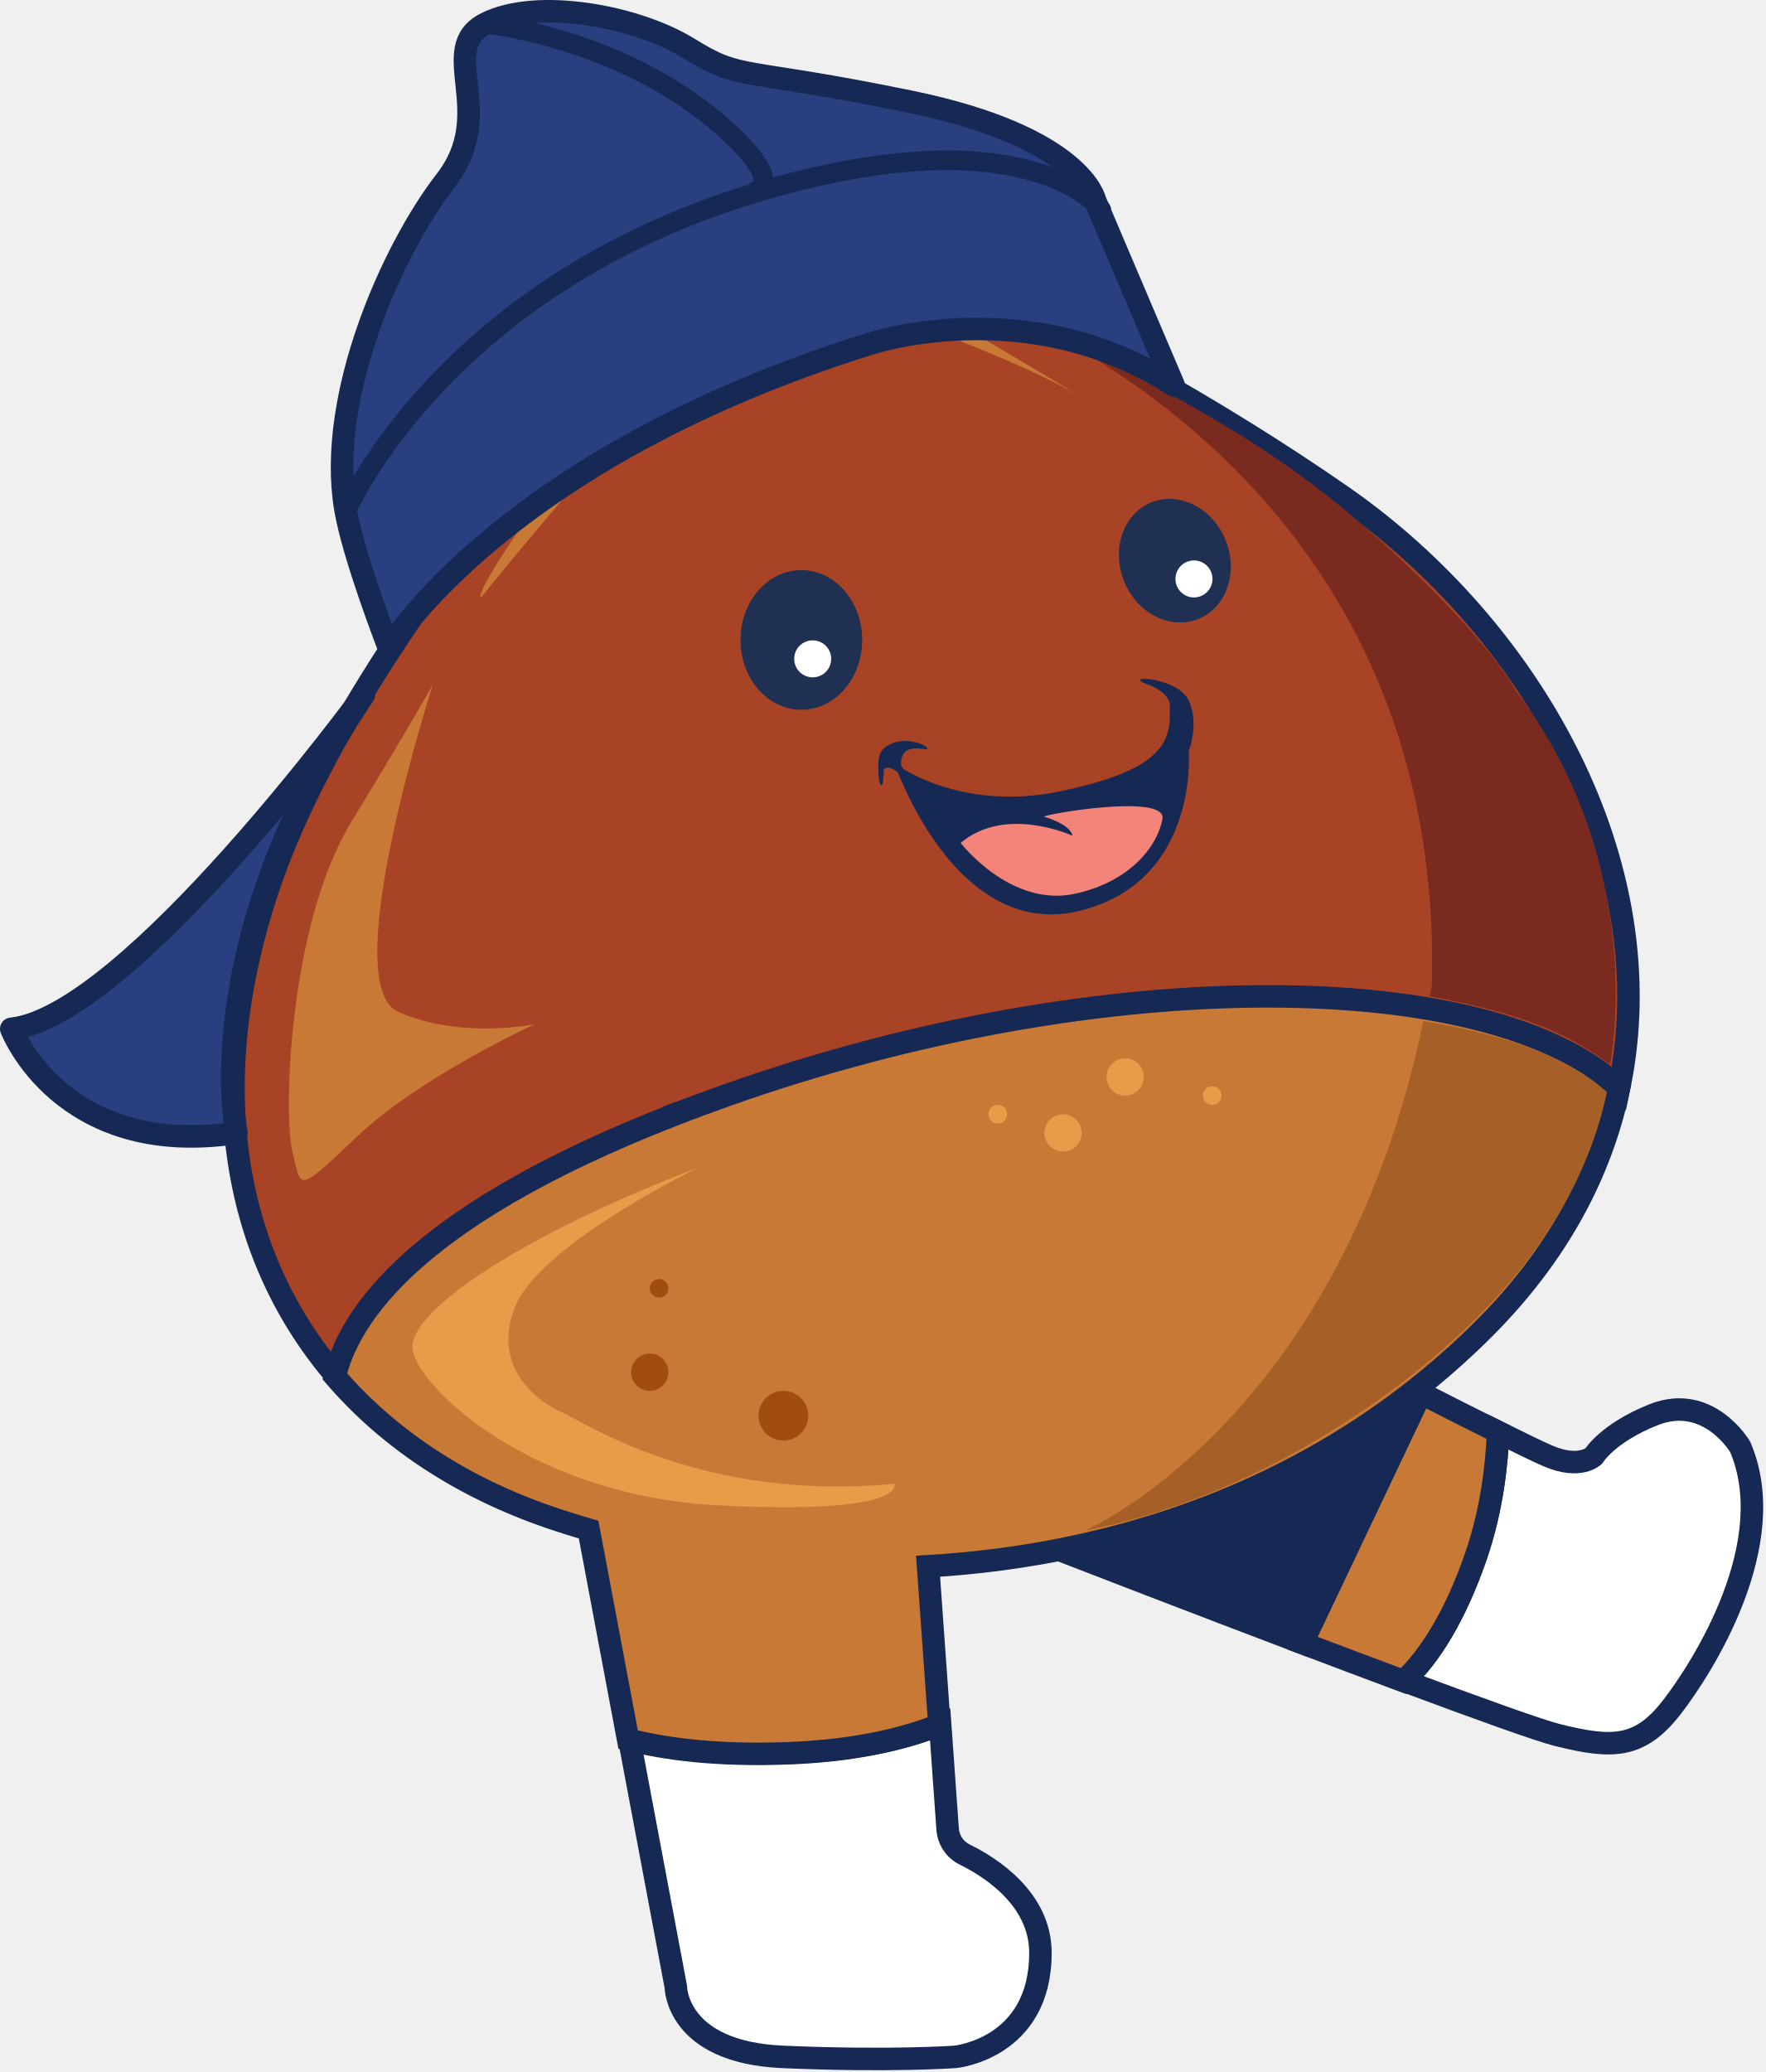
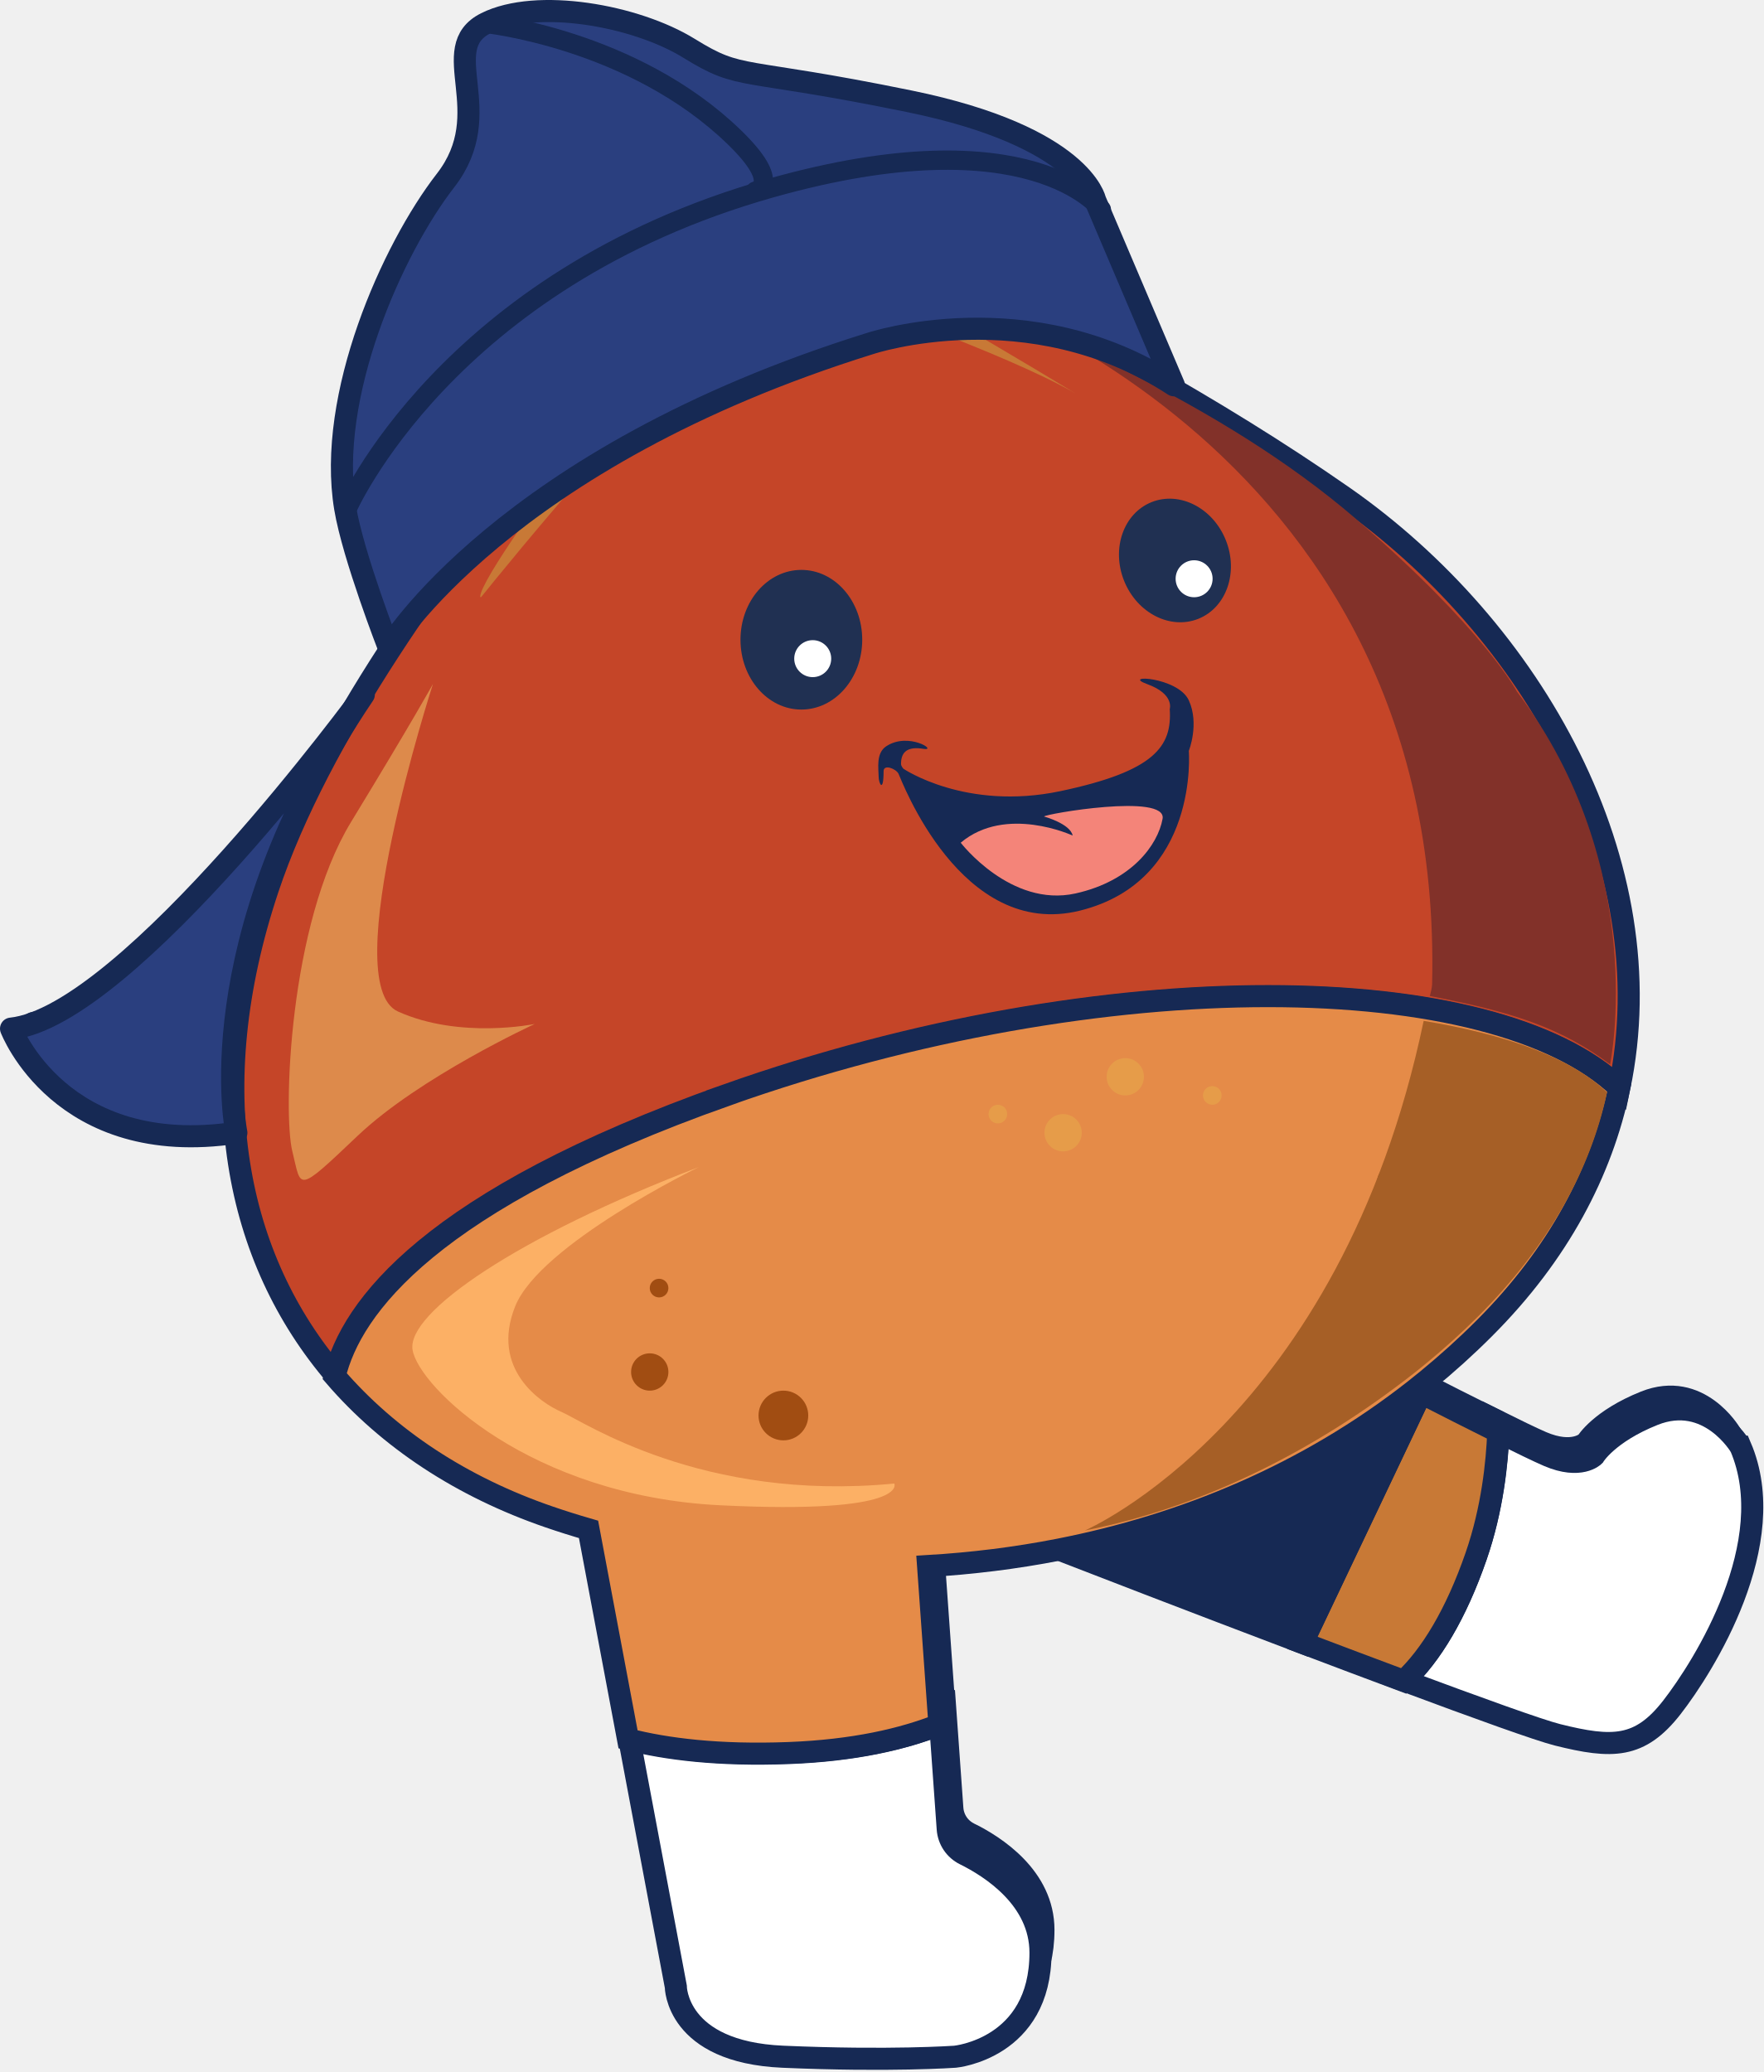
- <svg xmlns="http://www.w3.org/2000/svg" width="628" height="737" viewBox="0 0 628 737" fill="none">
-   <path d="M343.18 659.657C339.68 657.927 337.38 654.487 337.1 650.597L334.44 613.377C321.56 618.487 304.17 622.577 280.87 623.467C255.95 624.417 237.42 622.067 223.83 618.597L240.4 706.667C240.4 706.667 240.4 729.967 278.44 731.627C316.48 733.287 339.73 731.627 339.73 731.627C339.73 731.627 370.11 728.787 370.11 694.627C370.11 675.467 352.48 664.237 343.18 659.647V659.657Z" fill="white" stroke="#162954" stroke-width="8" stroke-miterlimit="10" />
-   <path d="M619.03 514.638C619.03 514.638 607.76 495.398 588.12 503.248C571.85 509.758 566.97 517.888 566.97 517.888C566.97 517.888 562.09 522.768 550.7 517.888C547.37 516.458 540.71 513.228 532.95 509.368C532.54 520.208 530.86 536.778 525.07 553.508C517.95 574.108 508.99 588.878 499.38 597.848C525.67 607.648 547.49 615.508 553.96 617.128C573.48 622.008 583.24 622.008 594.63 607.368C606.02 592.728 633.68 548.798 619.03 514.638Z" fill="white" stroke="#162954" stroke-width="8" stroke-miterlimit="10" />
-   <path d="M258.77 389.708C393.55 341.938 531.36 344.568 575.93 387.128C592.68 307.288 544.85 223.478 477.74 176.698C385.62 112.498 273.97 67.828 273.97 67.828C273.97 67.828 131.61 207.398 95.32 316.268C71.64 387.308 83.63 447.648 119.64 489.538C125.46 465.078 153.7 426.948 258.79 389.708H258.77Z" fill="#A84325" stroke="#162954" stroke-width="8" stroke-miterlimit="10" />
-   <path d="M154.06 243.318C154.06 243.318 119.51 349.918 141.61 359.868C163.72 369.818 190.24 364.288 190.24 364.288C190.24 364.288 149.34 383.078 127.24 404.078C105.13 425.078 107.34 422.868 104.03 409.608C100.71 396.348 102.7 328.918 124.92 292.448C147.14 255.968 154.06 243.328 154.06 243.328V243.318Z" fill="#C87936" />
-   <path d="M171.21 212.417C176.32 206.057 248.17 116.967 277.11 101.067C279.41 99.797 282.13 99.567 284.62 100.407C299.41 105.437 357.65 125.647 382.57 140.017C382.57 140.017 292.18 84.907 276.75 82.287C263.38 80.027 171.26 201.317 170.85 212.257C170.85 212.467 171.09 212.567 171.22 212.407L171.21 212.417Z" fill="#C87936" />
-   <path d="M285.06 252.467C297.017 252.467 306.71 241.346 306.71 227.627C306.71 213.908 297.017 202.787 285.06 202.787C273.103 202.787 263.41 213.908 263.41 227.627C263.41 241.346 273.103 252.467 285.06 252.467Z" fill="#203052" />
-   <path d="M426.259 220.182C436.241 216.169 440.599 203.628 435.993 192.17C431.387 180.712 419.561 174.676 409.579 178.689C399.597 182.702 395.239 195.244 399.845 206.701C404.451 218.159 416.277 224.195 426.259 220.182Z" fill="#203052" />
-   <path d="M320.51 271.737C320.51 267.227 323.16 265.547 328.47 266.427C333.78 267.307 323.16 260.237 315.2 265.547C311.52 267.997 312.55 273.507 312.55 276.167C312.55 278.827 314.32 282.357 314.32 274.397C314.32 271.747 318.74 273.517 319.63 275.277C320.51 277.047 341.75 334.567 384.23 323.947C426.71 313.327 422.87 267.147 422.87 267.147C422.87 267.147 426.71 257.567 422.87 249.167C419.03 240.757 398.39 239.877 408.12 243.417C417.85 246.957 416.08 252.267 416.08 252.267C416.96 265.537 410.77 274.387 377.14 281.467C343.51 288.547 321.39 273.507 321.39 273.507C321.39 273.507 320.51 272.627 320.51 271.737Z" fill="#162954" />
-   <path d="M289.1 240.928C292.734 240.928 295.68 237.982 295.68 234.348C295.68 230.714 292.734 227.768 289.1 227.768C285.466 227.768 282.52 230.714 282.52 234.348C282.52 237.982 285.466 240.928 289.1 240.928Z" fill="white" />
-   <path d="M424.73 212.508C428.364 212.508 431.31 209.562 431.31 205.928C431.31 202.294 428.364 199.348 424.73 199.348C421.096 199.348 418.15 202.294 418.15 205.928C418.15 209.562 421.096 212.508 424.73 212.508Z" fill="white" />
-   <path d="M463.24 584.417C475.51 589.067 487.82 593.707 499.29 597.977C508.91 588.997 517.88 574.207 525.01 553.587C530.8 536.837 532.49 520.247 532.9 509.387C524.08 505.007 513.85 499.807 505.46 495.527L463.24 584.417Z" fill="#C87936" stroke="#162954" stroke-width="8" stroke-miterlimit="10" />
-   <path d="M505.46 495.528L507.64 490.928C506.2 492.108 504.75 493.278 503.29 494.418C504 494.778 504.71 495.148 505.45 495.518L505.46 495.528Z" fill="#C87936" />
-   <path d="M503.3 494.428C464.69 524.788 420.77 542.608 376.71 551.248C385.65 554.708 424.18 569.608 463.24 584.418L505.46 495.528C504.72 495.148 504 494.788 503.3 494.428Z" fill="#162954" stroke="#162954" stroke-width="8" stroke-miterlimit="10" />
-   <path d="M258.41 389.598C153.2 426.888 124.93 465.058 119.1 489.548C138.29 511.878 164.29 528.968 195.36 539.648C199.89 541.208 204.58 542.678 209.39 544.068L223.44 618.748C237.04 622.228 255.59 624.578 280.54 623.618C303.86 622.728 321.28 618.638 334.17 613.518L330.14 557.108C345.53 556.198 361.12 554.308 376.71 551.248C420.77 542.608 464.69 524.778 503.3 494.428C504.76 493.278 506.2 492.118 507.65 490.938C514.6 485.238 521.38 479.138 527.93 472.578C554.48 446.028 569.69 416.798 575.93 387.018C531.32 344.408 393.34 341.778 258.41 389.598Z" fill="#C87936" stroke="#162954" stroke-width="8" stroke-miterlimit="10" />
-   <path d="M248.48 415.238C248.48 415.238 192.11 442.638 183.27 464.748C174.43 486.858 192.11 499.008 199.85 502.328C207.59 505.648 249.59 534.378 318.12 527.748C318.12 527.748 323.65 538.798 256.22 535.488C188.8 532.168 149.01 493.488 146.79 480.218C144.58 466.958 184.37 439.778 248.48 415.238Z" fill="#E69C49" />
-   <path d="M341.73 299.818C341.73 299.818 359.5 322.988 382.57 317.868C402.47 313.448 411.82 300.658 413.52 291.338C415.21 282.018 371.38 289.648 371.38 290.498C371.38 290.498 380.7 293.038 381.54 297.278C381.54 297.278 357.82 286.268 341.73 299.818Z" fill="#F48479" />
-   <path d="M278.67 512.397C283.552 512.397 287.51 508.439 287.51 503.557C287.51 498.675 283.552 494.717 278.67 494.717C273.788 494.717 269.83 498.675 269.83 503.557C269.83 508.439 273.788 512.397 278.67 512.397Z" fill="#A14D12" />
-   <path d="M496.41 427.287C500.071 427.287 503.04 424.319 503.04 420.657C503.04 416.996 500.071 414.027 496.41 414.027C492.748 414.027 489.78 416.996 489.78 420.657C489.78 424.319 492.748 427.287 496.41 427.287Z" fill="#A14D12" />
-   <path d="M378.15 409.608C381.812 409.608 384.78 406.639 384.78 402.978C384.78 399.316 381.812 396.348 378.15 396.348C374.488 396.348 371.52 399.316 371.52 402.978C371.52 406.639 374.488 409.608 378.15 409.608Z" fill="#E69C49" />
-   <path d="M400.25 389.707C403.912 389.707 406.88 386.739 406.88 383.077C406.88 379.416 403.912 376.447 400.25 376.447C396.588 376.447 393.62 379.416 393.62 383.077C393.62 386.739 396.588 389.707 400.25 389.707Z" fill="#E69C49" />
-   <path d="M354.94 399.658C356.774 399.658 358.26 398.171 358.26 396.338C358.26 394.504 356.774 393.018 354.94 393.018C353.107 393.018 351.62 394.504 351.62 396.338C351.62 398.171 353.107 399.658 354.94 399.658Z" fill="#E69C49" />
-   <path d="M431.2 393.027C433.033 393.027 434.52 391.54 434.52 389.707C434.52 387.873 433.033 386.387 431.2 386.387C429.366 386.387 427.88 387.873 427.88 389.707C427.88 391.54 429.366 393.027 431.2 393.027Z" fill="#E69C49" />
-   <path d="M234.46 461.558C236.294 461.558 237.78 460.072 237.78 458.238C237.78 456.404 236.294 454.918 234.46 454.918C232.627 454.918 231.14 456.404 231.14 458.238C231.14 460.072 232.627 461.558 234.46 461.558Z" fill="#A14D12" />
-   <path d="M519.63 405.187C521.464 405.187 522.95 403.7 522.95 401.867C522.95 400.033 521.464 398.547 519.63 398.547C517.796 398.547 516.31 400.033 516.31 401.867C516.31 403.7 517.796 405.187 519.63 405.187Z" fill="#A14D12" />
-   <path d="M510.78 443.878C512.614 443.878 514.1 442.392 514.1 440.558C514.1 438.725 512.614 437.238 510.78 437.238C508.946 437.238 507.46 438.725 507.46 440.558C507.46 442.392 508.946 443.878 510.78 443.878Z" fill="#A14D12" />
-   <path d="M474.31 464.878C476.144 464.878 477.63 463.392 477.63 461.558C477.63 459.725 476.144 458.238 474.31 458.238C472.477 458.238 470.99 459.725 470.99 461.558C470.99 463.392 472.477 464.878 474.31 464.878Z" fill="#A14D12" />
-   <path d="M231.14 494.717C234.801 494.717 237.77 491.749 237.77 488.087C237.77 484.425 234.801 481.457 231.14 481.457C227.478 481.457 224.51 484.425 224.51 488.087C224.51 491.749 227.478 494.717 231.14 494.717Z" fill="#A14D12" />
-   <path d="M482.24 184.597C433.65 142.787 370.32 118.037 331.63 100.117C331.67 100.137 514.1 153.167 509.38 350.167C509.35 351.537 508.85 353.017 508.58 354.337C537.32 359.867 555 365.387 572.69 378.657C572.69 378.657 587.06 309.027 539.53 246.017C539.53 246.017 527.76 223.757 482.25 184.597H482.24Z" fill="#7A2A1E" />
-   <path d="M507.1 485.148C513.55 479.858 519.84 474.197 525.93 468.107C550.55 443.487 565.77 416.227 571.58 388.607C558.21 375.847 534.79 367.878 506.37 363.188C476.58 505.488 385.89 544.458 385.89 544.458C426.8 536.438 467.22 516.578 503.07 488.388C504.42 487.328 505.77 486.238 507.11 485.148H507.1Z" fill="#A65F26" />
-   <path d="M417.56 137.117L389.53 71.267C389.53 71.267 385 48.717 323.63 36.137C262.26 23.557 264.07 28.967 245.11 17.257C226.15 5.547 190.95 -0.743 172.92 8.297C154.88 17.337 177.46 39.877 158.53 64.257C139.6 88.637 116.19 141.017 122.82 180.817C125.67 197.937 138.35 230.467 138.35 230.467C138.35 230.467 178.82 162.957 309.62 122.237C309.62 122.237 365.99 103.447 417.56 137.127V137.117Z" fill="#2A3F7F" stroke="#162954" stroke-width="8" stroke-linecap="round" stroke-linejoin="round" />
-   <path d="M391.74 74.588C391.74 74.588 366.81 40.828 274.25 66.958C158.75 99.568 123.38 181.358 123.38 181.358" stroke="#162954" stroke-width="7" stroke-linecap="round" stroke-linejoin="round" />
-   <path d="M172.56 8.377C172.56 8.377 225.13 13.787 261.32 48.987C278.67 65.857 268.72 68.067 268.72 68.067" stroke="#162954" stroke-width="7" stroke-linecap="round" stroke-linejoin="round" />
-   <path d="M129.45 247.127C129.45 247.127 45.79 361.607 4 365.947C4 365.947 21.59 412.367 84.13 402.977C84.13 402.977 69.76 335.557 129.45 247.127Z" fill="#2A3F7F" stroke="#162954" stroke-width="8" stroke-linecap="round" stroke-linejoin="round" />
+ <svg xmlns="http://www.w3.org/2000/svg" width="639" height="751" viewBox="0 0 639 751" fill="none">
+   <path d="M351.2 664.51C347.7 662.78 345.4 659.34 345.12 655.45L342.46 618.23C329.58 623.34 312.19 627.43 288.89 628.32C263.97 629.27 245.44 626.92 231.85 623.45L248.42 711.52C248.42 711.52 248.42 734.82 286.46 736.48C324.5 738.14 347.75 736.48 347.75 736.48C347.75 736.48 378.13 733.64 378.13 699.48C378.13 680.32 360.5 669.09 351.2 664.5V664.51Z" fill="white" stroke="#162954" stroke-width="8" stroke-miterlimit="10" />
+   <path d="M627.05 519.489C627.05 519.489 615.78 500.249 596.14 508.099C579.87 514.609 574.99 522.739 574.99 522.739C574.99 522.739 570.11 527.619 558.72 522.739C555.39 521.309 548.73 518.079 540.97 514.219C540.56 525.059 538.88 541.629 533.09 558.359C525.97 578.959 517.01 593.729 507.4 602.699C533.69 612.499 555.51 620.359 561.98 621.979C581.5 626.859 591.26 626.859 602.65 612.219C614.04 597.579 641.7 553.649 627.05 519.489Z" fill="white" stroke="#162954" stroke-width="8" stroke-miterlimit="10" />
+   <path d="M266.79 394.56C401.57 346.79 539.38 349.42 583.95 391.98C600.7 312.14 552.87 228.33 485.76 181.55C393.64 117.35 281.99 72.68 281.99 72.68C281.99 72.68 139.63 212.25 103.34 321.12C79.66 392.16 91.65 452.5 127.66 494.39C133.48 469.93 161.72 431.8 266.81 394.56H266.79Z" fill="#A84325" stroke="#162954" stroke-width="8" stroke-miterlimit="10" />
+   <path d="M162.07 248.17C162.07 248.17 127.52 354.77 149.62 364.72C171.73 374.67 198.25 369.14 198.25 369.14C198.25 369.14 157.35 387.93 135.25 408.93C113.14 429.93 115.35 427.72 112.04 414.46C108.72 401.2 110.71 333.77 132.93 297.3C155.15 260.82 162.07 248.18 162.07 248.18V248.17Z" fill="#C87936" />
+   <path d="M179.23 217.271C184.34 210.911 256.19 121.821 285.13 105.921C287.43 104.651 290.15 104.421 292.64 105.261C307.43 110.291 365.67 130.501 390.59 144.871C390.59 144.871 300.2 89.761 284.77 87.141C271.4 84.881 179.28 206.171 178.87 217.111C178.87 217.321 179.11 217.421 179.24 217.261L179.23 217.271Z" fill="#C87936" />
+   <path d="M293.07 257.321C305.027 257.321 314.72 246.199 314.72 232.481C314.72 218.762 305.027 207.641 293.07 207.641C281.113 207.641 271.42 218.762 271.42 232.481C271.42 246.199 281.113 257.321 293.07 257.321Z" fill="#203052" />
+   <path d="M434.261 225.038C444.243 221.025 448.601 208.483 443.995 197.025C439.389 185.567 427.563 179.532 417.581 183.545C407.599 187.558 403.241 200.099 407.847 211.557C412.453 223.015 424.279 229.05 434.261 225.038Z" fill="#203052" />
+   <path d="M328.52 276.59C328.52 272.08 331.17 270.4 336.48 271.28C341.79 272.16 331.17 265.09 323.21 270.4C319.53 272.85 320.56 278.36 320.56 281.02C320.56 283.68 322.33 287.21 322.33 279.25C322.33 276.6 326.75 278.37 327.64 280.13C328.52 281.9 349.76 339.42 392.24 328.8C434.72 318.18 430.88 272 430.88 272C430.88 272 434.72 262.42 430.88 254.02C427.04 245.61 406.4 244.73 416.13 248.27C425.86 251.81 424.09 257.12 424.09 257.12C424.97 270.39 418.78 279.24 385.15 286.32C351.52 293.4 329.4 278.36 329.4 278.36C329.4 278.36 328.52 277.48 328.52 276.59Z" fill="#162954" />
+   <path d="M297.11 245.779C300.744 245.779 303.69 242.833 303.69 239.199C303.69 235.565 300.744 232.619 297.11 232.619C293.476 232.619 290.53 235.565 290.53 239.199C290.53 242.833 293.476 245.779 297.11 245.779Z" fill="white" />
+   <path d="M432.74 217.359C436.374 217.359 439.32 214.413 439.32 210.779C439.32 207.145 436.374 204.199 432.74 204.199C429.106 204.199 426.16 207.145 426.16 210.779C426.16 214.413 429.106 217.359 432.74 217.359Z" fill="white" />
+   <path d="M471.26 589.271C483.53 593.921 495.84 598.561 507.31 602.831C516.93 593.851 525.9 579.061 533.03 558.441C538.82 541.691 540.51 525.101 540.92 514.241C532.1 509.861 521.87 504.661 513.48 500.381L471.26 589.271Z" fill="#C87936" stroke="#162954" stroke-width="8" stroke-miterlimit="10" />
+   <path d="M513.47 500.379L515.65 495.779C514.21 496.959 512.76 498.129 511.3 499.269C512.01 499.629 512.72 499.999 513.46 500.369L513.47 500.379Z" fill="#C87936" />
+   <path d="M511.31 499.279C472.7 529.639 428.78 547.459 384.72 556.099C393.66 559.559 432.19 574.459 471.25 589.269L513.47 500.379C512.73 499.999 512.01 499.639 511.31 499.279Z" fill="#162954" stroke="#162954" stroke-width="8" stroke-miterlimit="10" />
+   <path d="M266.42 394.449C161.21 431.739 132.94 469.909 127.11 494.399C146.3 516.729 172.3 533.819 203.37 544.499C207.9 546.059 212.59 547.529 217.4 548.919L231.45 623.599C245.05 627.079 263.6 629.429 288.55 628.469C311.87 627.579 329.29 623.489 342.18 618.369L338.15 561.959C353.54 561.049 369.13 559.159 384.72 556.099C428.78 547.459 472.7 529.629 511.31 499.279C512.77 498.129 514.21 496.969 515.66 495.789C522.61 490.089 529.39 483.989 535.94 477.429C562.49 450.879 577.7 421.649 583.94 391.869C539.33 349.259 401.35 346.629 266.42 394.449Z" fill="#C87936" stroke="#162954" stroke-width="8" stroke-miterlimit="10" />
+   <path d="M256.5 420.09C256.5 420.09 200.13 447.49 191.29 469.6C182.45 491.71 200.13 503.86 207.87 507.18C215.61 510.5 257.61 539.23 326.14 532.6C326.14 532.6 331.67 543.65 264.24 540.34C196.82 537.02 157.03 498.34 154.81 485.07C152.6 471.81 192.39 444.63 256.5 420.09Z" fill="#E69C49" />
+   <path d="M349.75 304.669C349.75 304.669 367.52 327.839 390.59 322.719C410.49 318.299 419.84 305.509 421.54 296.189C423.23 286.869 379.4 294.499 379.4 295.349C379.4 295.349 388.72 297.889 389.56 302.129C389.56 302.129 365.84 291.119 349.75 304.669Z" fill="#F48479" />
+   <path d="M286.68 517.25C291.562 517.25 295.52 513.293 295.52 508.41C295.52 503.528 291.562 499.57 286.68 499.57C281.798 499.57 277.84 503.528 277.84 508.41C277.84 513.293 281.798 517.25 286.68 517.25Z" fill="#A14D12" />
+   <path d="M504.43 432.141C508.091 432.141 511.06 429.173 511.06 425.511C511.06 421.849 508.091 418.881 504.43 418.881C500.768 418.881 497.8 421.849 497.8 425.511C497.8 429.173 500.768 432.141 504.43 432.141Z" fill="#A14D12" />
+   <path d="M386.16 414.459C389.822 414.459 392.79 411.491 392.79 407.829C392.79 404.168 389.822 401.199 386.16 401.199C382.499 401.199 379.53 404.168 379.53 407.829C379.53 411.491 382.499 414.459 386.16 414.459Z" fill="#E69C49" />
+   <path d="M408.27 394.561C411.931 394.561 414.9 391.592 414.9 387.931C414.9 384.269 411.931 381.301 408.27 381.301C404.608 381.301 401.64 384.269 401.64 387.931C401.64 391.592 404.608 394.561 408.27 394.561Z" fill="#E69C49" />
+   <path d="M362.95 404.509C364.783 404.509 366.27 403.023 366.27 401.189C366.27 399.356 364.783 397.869 362.95 397.869C361.116 397.869 359.63 399.356 359.63 401.189C359.63 403.023 361.116 404.509 362.95 404.509Z" fill="#E69C49" />
+   <path d="M439.21 397.88C441.043 397.88 442.53 396.394 442.53 394.56C442.53 392.727 441.043 391.24 439.21 391.24C437.376 391.24 435.89 392.727 435.89 394.56C435.89 396.394 437.376 397.88 439.21 397.88Z" fill="#E69C49" />
+   <path d="M242.47 466.41C244.304 466.41 245.79 464.923 245.79 463.09C245.79 461.256 244.304 459.77 242.47 459.77C240.637 459.77 239.15 461.256 239.15 463.09C239.15 464.923 240.637 466.41 242.47 466.41Z" fill="#A14D12" />
+   <path d="M527.64 410.04C529.474 410.04 530.96 408.554 530.96 406.72C530.96 404.887 529.474 403.4 527.64 403.4C525.807 403.4 524.32 404.887 524.32 406.72C524.32 408.554 525.807 410.04 527.64 410.04Z" fill="#A14D12" />
+   <path d="M518.8 448.73C520.634 448.73 522.12 447.243 522.12 445.41C522.12 443.576 520.634 442.09 518.8 442.09C516.967 442.09 515.48 443.576 515.48 445.41C515.48 447.243 516.967 448.73 518.8 448.73Z" fill="#A14D12" />
+   <path d="M482.32 469.73C484.154 469.73 485.64 468.243 485.64 466.41C485.64 464.576 484.154 463.09 482.32 463.09C480.486 463.09 479 464.576 479 466.41C479 468.243 480.486 469.73 482.32 469.73Z" fill="#A14D12" />
+   <path d="M239.15 499.57C242.811 499.57 245.78 496.602 245.78 492.941C245.78 489.279 242.811 486.311 239.15 486.311C235.488 486.311 232.52 489.279 232.52 492.941C232.52 496.602 235.488 499.57 239.15 499.57Z" fill="#A14D12" />
+   <path d="M490.25 189.451C441.66 147.641 378.33 122.891 339.64 104.971C339.68 104.991 522.11 158.021 517.39 355.021C517.36 356.391 516.86 357.871 516.59 359.191C545.33 364.721 563.01 370.241 580.7 383.511C580.7 383.511 595.07 313.881 547.54 250.871C547.54 250.871 535.77 228.611 490.26 189.451H490.25Z" fill="#7A2A1E" />
+   <path d="M515.11 489.999C521.56 484.709 527.85 479.049 533.94 472.959C558.56 448.339 573.78 421.079 579.59 393.459C566.22 380.699 542.8 372.729 514.38 368.039C484.59 510.339 393.9 549.309 393.9 549.309C434.81 541.289 475.23 521.429 511.08 493.239C512.43 492.179 513.78 491.089 515.12 489.999H515.11Z" fill="#A65F26" />
+   <path d="M425.57 141.971L397.54 76.121C397.54 76.121 393.01 53.571 331.64 40.991C270.27 28.411 272.08 33.821 253.12 22.111C234.16 10.401 198.96 4.111 180.93 13.151C162.89 22.191 185.47 44.731 166.54 69.111C147.61 93.491 124.2 145.871 130.83 185.671C133.68 202.791 146.36 235.321 146.36 235.321C146.36 235.321 186.83 167.811 317.63 127.091C317.63 127.091 374 108.301 425.57 141.981V141.971Z" fill="#2A3F7F" stroke="#162954" stroke-width="8" stroke-linecap="round" stroke-linejoin="round" />
+   <path d="M399.76 79.44C399.76 79.44 374.83 45.68 282.27 71.81C166.77 104.42 131.4 186.21 131.4 186.21" stroke="#162954" stroke-width="7" stroke-linecap="round" stroke-linejoin="round" />
+   <path d="M180.57 13.23C180.57 13.23 233.14 18.64 269.33 53.84C286.68 70.71 276.73 72.921 276.73 72.921" stroke="#162954" stroke-width="7" stroke-linecap="round" stroke-linejoin="round" />
+   <path d="M137.47 251.98C137.47 251.98 53.809 366.46 12.02 370.8C12.02 370.8 29.61 417.22 92.15 407.83C92.15 407.83 77.779 340.41 137.47 251.98Z" fill="#2A3F7F" stroke="#162954" stroke-width="8" stroke-linecap="round" stroke-linejoin="round" />
+   <path d="M349.63 672.121C346.07 670.361 343.72 666.851 343.44 662.891L340.73 624.961C327.61 630.171 309.88 634.341 286.14 635.241C260.75 636.211 241.86 633.821 228.02 630.281L244.9 720.021C244.9 720.021 244.9 743.761 283.66 745.461C322.42 747.161 346.11 745.461 346.11 745.461C346.11 745.461 377.06 742.571 377.06 707.751C377.06 688.231 359.1 676.791 349.61 672.111L349.63 672.121Z" fill="white" stroke="#162954" stroke-width="8" stroke-miterlimit="10" />
+   <path d="M630.73 524.341C630.73 524.341 619.24 504.731 599.23 512.741C582.65 519.371 577.68 527.661 577.68 527.661C577.68 527.661 572.71 532.631 561.1 527.661C557.71 526.211 550.92 522.911 543.01 518.981C542.6 530.031 540.88 546.911 534.98 563.961C527.72 584.951 518.59 600.001 508.8 609.141C535.59 619.121 557.83 627.141 564.42 628.791C584.31 633.761 594.26 633.761 605.87 618.841C617.47 603.921 645.66 559.161 630.74 524.341H630.73Z" fill="white" stroke="#162954" stroke-width="8" stroke-miterlimit="10" />
+   <path d="M263.62 397.039C400.96 348.359 541.4 351.039 586.8 394.409C603.87 313.049 555.13 227.649 486.74 179.979C392.87 114.559 279.09 69.039 279.09 69.039C279.09 69.039 134.02 211.259 97.04 322.199C72.91 394.589 85.13 456.079 121.82 498.769C127.75 473.849 156.52 434.989 263.61 397.039H263.62Z" fill="#C54528" stroke="#162954" stroke-width="8" stroke-miterlimit="10" />
+   <path d="M156.91 247.869C156.91 247.869 121.7 356.499 144.23 366.629C166.76 376.769 193.79 371.139 193.79 371.139C193.79 371.139 152.12 390.289 129.59 411.689C107.06 433.089 109.32 430.839 105.94 417.319C102.56 403.799 104.58 335.099 127.22 297.929C149.86 260.759 156.92 247.869 156.92 247.869H156.91Z" fill="#DD8A4B" />
+   <path d="M174.39 216.38C179.59 209.9 252.82 119.11 282.3 102.91C284.65 101.62 287.41 101.38 289.95 102.24C305.02 107.37 364.37 127.96 389.76 142.61C389.76 142.61 297.65 86.45 281.93 83.78C268.31 81.47 174.43 205.07 174.01 216.22C174.01 216.43 174.25 216.54 174.39 216.38Z" fill="#C87936" />
+   <path d="M290.4 257.181C302.583 257.181 312.46 245.849 312.46 231.871C312.46 217.892 302.583 206.561 290.4 206.561C278.216 206.561 268.34 217.892 268.34 231.871C268.34 245.849 278.216 257.181 290.4 257.181Z" fill="#203052" />
+   <path d="M434.283 224.282C444.455 220.193 448.896 207.416 444.204 195.743C439.511 184.069 427.461 177.921 417.29 182.01C407.118 186.099 402.676 198.877 407.369 210.55C412.061 222.223 424.111 228.371 434.283 224.282Z" fill="#203052" />
+   <path d="M326.52 276.83C326.52 272.23 329.23 270.52 334.64 271.42C340.05 272.32 329.23 265.11 321.11 270.52C317.36 273.02 318.4 278.64 318.4 281.34C318.4 284.04 320.2 287.65 320.2 279.54C320.2 276.83 324.71 278.64 325.61 280.44C326.51 282.24 348.15 340.86 391.44 330.04C434.73 319.22 430.81 272.16 430.81 272.16C430.81 272.16 434.72 262.4 430.81 253.84C426.9 245.28 405.86 244.37 415.78 247.98C425.7 251.59 423.9 257 423.9 257C424.8 270.53 418.49 279.54 384.22 286.76C349.95 293.97 327.41 278.64 327.41 278.64C327.41 278.64 326.51 277.74 326.51 276.84L326.52 276.83Z" fill="#162954" />
+   <path d="M294.52 245.429C298.221 245.429 301.22 242.43 301.22 238.729C301.22 235.029 298.221 232.029 294.52 232.029C290.82 232.029 287.82 235.029 287.82 238.729C287.82 242.43 290.82 245.429 294.52 245.429Z" fill="white" />
+   <path d="M432.73 216.47C436.431 216.47 439.43 213.471 439.43 209.77C439.43 206.07 436.431 203.07 432.73 203.07C429.03 203.07 426.03 206.07 426.03 209.77C426.03 213.471 429.03 216.47 432.73 216.47Z" fill="white" />
+   <path d="M471.97 595.449C484.47 600.189 497.02 604.919 508.7 609.269C518.5 600.119 527.64 585.049 534.91 564.039C540.81 546.969 542.53 530.069 542.95 518.999C533.97 514.529 523.54 509.239 514.99 504.869L471.97 595.449Z" fill="#C87936" stroke="#162954" stroke-width="8" stroke-miterlimit="10" />
+   <path d="M514.99 504.87L517.22 500.18C515.75 501.38 514.28 502.57 512.79 503.74C513.51 504.11 514.24 504.48 514.99 504.87Z" fill="#C87936" />
+   <path d="M512.79 503.75C473.45 534.68 428.7 552.85 383.8 561.66C392.91 565.19 432.18 580.37 471.98 595.46L515 504.88C514.25 504.5 513.52 504.12 512.8 503.75H512.79Z" fill="#162954" stroke="#162954" stroke-width="8" stroke-miterlimit="10" />
+   <path d="M263.24 396.92C156.03 434.92 127.22 473.82 121.28 498.77C140.84 521.52 167.33 538.94 198.99 549.82C203.61 551.41 208.38 552.91 213.28 554.33L227.6 630.43C241.46 633.97 260.36 636.37 285.79 635.4C309.56 634.49 327.3 630.32 340.44 625.1L336.33 567.62C352.01 566.69 367.9 564.76 383.78 561.65C428.68 552.84 473.43 534.68 512.77 503.74C514.25 502.57 515.73 501.38 517.2 500.18C524.28 494.37 531.19 488.16 537.87 481.47C564.93 454.41 580.42 424.63 586.79 394.28C541.33 350.86 400.73 348.18 263.23 396.91L263.24 396.92Z" fill="#E58B48" stroke="#162954" stroke-width="8" stroke-miterlimit="10" />
+   <path d="M253.13 423.061C253.13 423.061 195.69 450.981 186.68 473.511C177.67 496.041 195.69 508.431 203.57 511.801C211.45 515.181 254.25 544.461 324.09 537.711C324.09 537.711 329.72 548.971 261.02 545.591C192.31 542.211 151.77 502.791 149.51 489.271C147.26 475.751 187.8 448.061 253.13 423.051V423.061Z" fill="#FCB065" />
+   <path d="M348.15 305.44C348.15 305.44 366.26 329.05 389.76 323.83C410.03 319.32 419.57 306.29 421.3 296.8C423.03 287.31 378.36 295.08 378.36 295.95C378.36 295.95 387.85 298.54 388.72 302.85C388.72 302.85 364.55 291.63 348.15 305.44Z" fill="#F48479" />
+   <path d="M283.89 522.059C288.866 522.059 292.9 518.025 292.9 513.049C292.9 508.073 288.866 504.039 283.89 504.039C278.914 504.039 274.88 508.073 274.88 513.049C274.88 518.025 278.914 522.059 283.89 522.059Z" fill="#A14D12" />
+   <path d="M505.78 435.34C509.513 435.34 512.54 432.314 512.54 428.58C512.54 424.847 509.513 421.82 505.78 421.82C502.046 421.82 499.02 424.847 499.02 428.58C499.02 432.314 502.046 435.34 505.78 435.34Z" fill="#A14D12" />
+   <path d="M385.26 417.321C388.993 417.321 392.02 414.294 392.02 410.561C392.02 406.827 388.993 403.801 385.26 403.801C381.527 403.801 378.5 406.827 378.5 410.561C378.5 414.294 381.527 417.321 385.26 417.321Z" fill="#E69C49" />
+   <path d="M407.79 397.04C411.524 397.04 414.55 394.013 414.55 390.28C414.55 386.546 411.524 383.52 407.79 383.52C404.057 383.52 401.03 386.546 401.03 390.28C401.03 394.013 404.057 397.04 407.79 397.04Z" fill="#E69C49" />
+   <path d="M361.61 407.18C363.477 407.18 364.99 405.667 364.99 403.8C364.99 401.933 363.477 400.42 361.61 400.42C359.744 400.42 358.23 401.933 358.23 403.8C358.23 405.667 359.744 407.18 361.61 407.18Z" fill="#E69C49" />
+   <path d="M439.32 400.42C441.187 400.42 442.7 398.907 442.7 397.04C442.7 395.173 441.187 393.66 439.32 393.66C437.454 393.66 435.94 395.173 435.94 397.04C435.94 398.907 437.454 400.42 439.32 400.42Z" fill="#E69C49" />
+   <path d="M238.84 470.25C240.707 470.25 242.22 468.737 242.22 466.87C242.22 465.003 240.707 463.49 238.84 463.49C236.973 463.49 235.46 465.003 235.46 466.87C235.46 468.737 236.973 470.25 238.84 470.25Z" fill="#A14D12" />
+   <path d="M529.43 412.811C531.297 412.811 532.81 411.297 532.81 409.431C532.81 407.564 531.297 406.051 529.43 406.051C527.563 406.051 526.05 407.564 526.05 409.431C526.05 411.297 527.563 412.811 529.43 412.811Z" fill="#A14D12" />
+   <path d="M520.42 452.231C522.287 452.231 523.8 450.717 523.8 448.851C523.8 446.984 522.287 445.471 520.42 445.471C518.553 445.471 517.04 446.984 517.04 448.851C517.04 450.717 518.553 452.231 520.42 452.231Z" fill="#A14D12" />
+   <path d="M483.25 473.629C485.117 473.629 486.63 472.116 486.63 470.249C486.63 468.382 485.117 466.869 483.25 466.869C481.383 466.869 479.87 468.382 479.87 470.249C479.87 472.116 481.383 473.629 483.25 473.629Z" fill="#A14D12" />
+   <path d="M235.46 504.04C239.194 504.04 242.22 501.013 242.22 497.28C242.22 493.546 239.194 490.52 235.46 490.52C231.727 490.52 228.7 493.546 228.7 497.28C228.7 501.013 231.727 504.04 235.46 504.04Z" fill="#A14D12" />
+   <path d="M491.33 188.029C441.81 145.429 377.29 120.209 337.85 101.949C337.89 101.969 523.79 156.009 518.98 356.759C518.95 358.149 518.44 359.659 518.16 361.009C547.44 366.639 565.47 372.269 583.49 385.789C583.49 385.789 598.13 314.829 549.7 250.629C549.7 250.629 537.71 227.949 491.33 188.039V188.029Z" fill="#823129" />
+   <path d="M516.66 494.29C523.24 488.9 529.65 483.13 535.85 476.93C560.94 451.84 576.44 424.06 582.37 395.92C568.74 382.92 544.88 374.8 515.92 370.01C485.56 515.01 393.15 554.73 393.15 554.73C434.83 546.55 476.03 526.32 512.56 497.6C513.94 496.52 515.31 495.41 516.67 494.29H516.66Z" fill="#A65F26" />
+   <path d="M425.42 139.65L396.86 72.55C396.86 72.55 392.24 49.57 329.71 36.75C267.17 23.93 269.02 29.45 249.7 17.51C230.38 5.57 194.52 -0.83 176.13 8.38C157.75 17.59 180.76 40.56 161.47 65.4C142.18 90.24 118.32 143.62 125.08 184.17C127.99 201.62 140.9 234.76 140.9 234.76C140.9 234.76 182.13 165.97 315.42 124.47C315.42 124.47 372.86 105.32 425.41 139.64L425.42 139.65Z" fill="#2A3F7F" stroke="#162954" stroke-width="8" stroke-linecap="round" stroke-linejoin="round" />
+   <path d="M399.11 75.931C399.11 75.931 373.71 41.531 279.38 68.161C161.68 101.391 125.64 184.731 125.64 184.731" stroke="#162954" stroke-width="7" stroke-linecap="round" stroke-linejoin="round" />
+   <path d="M175.76 8.461C175.76 8.461 229.33 13.971 266.21 49.841C283.89 67.031 273.75 69.281 273.75 69.281" stroke="#162954" stroke-width="7" stroke-linecap="round" stroke-linejoin="round" />
+   <path d="M131.84 251.75C131.84 251.75 46.59 368.4 4 372.83C4 372.83 21.93 420.14 85.66 410.56C85.66 410.56 71.02 341.85 131.84 251.75Z" fill="#2A3F7F" stroke="#162954" stroke-width="8" stroke-linecap="round" stroke-linejoin="round" />
</svg>
